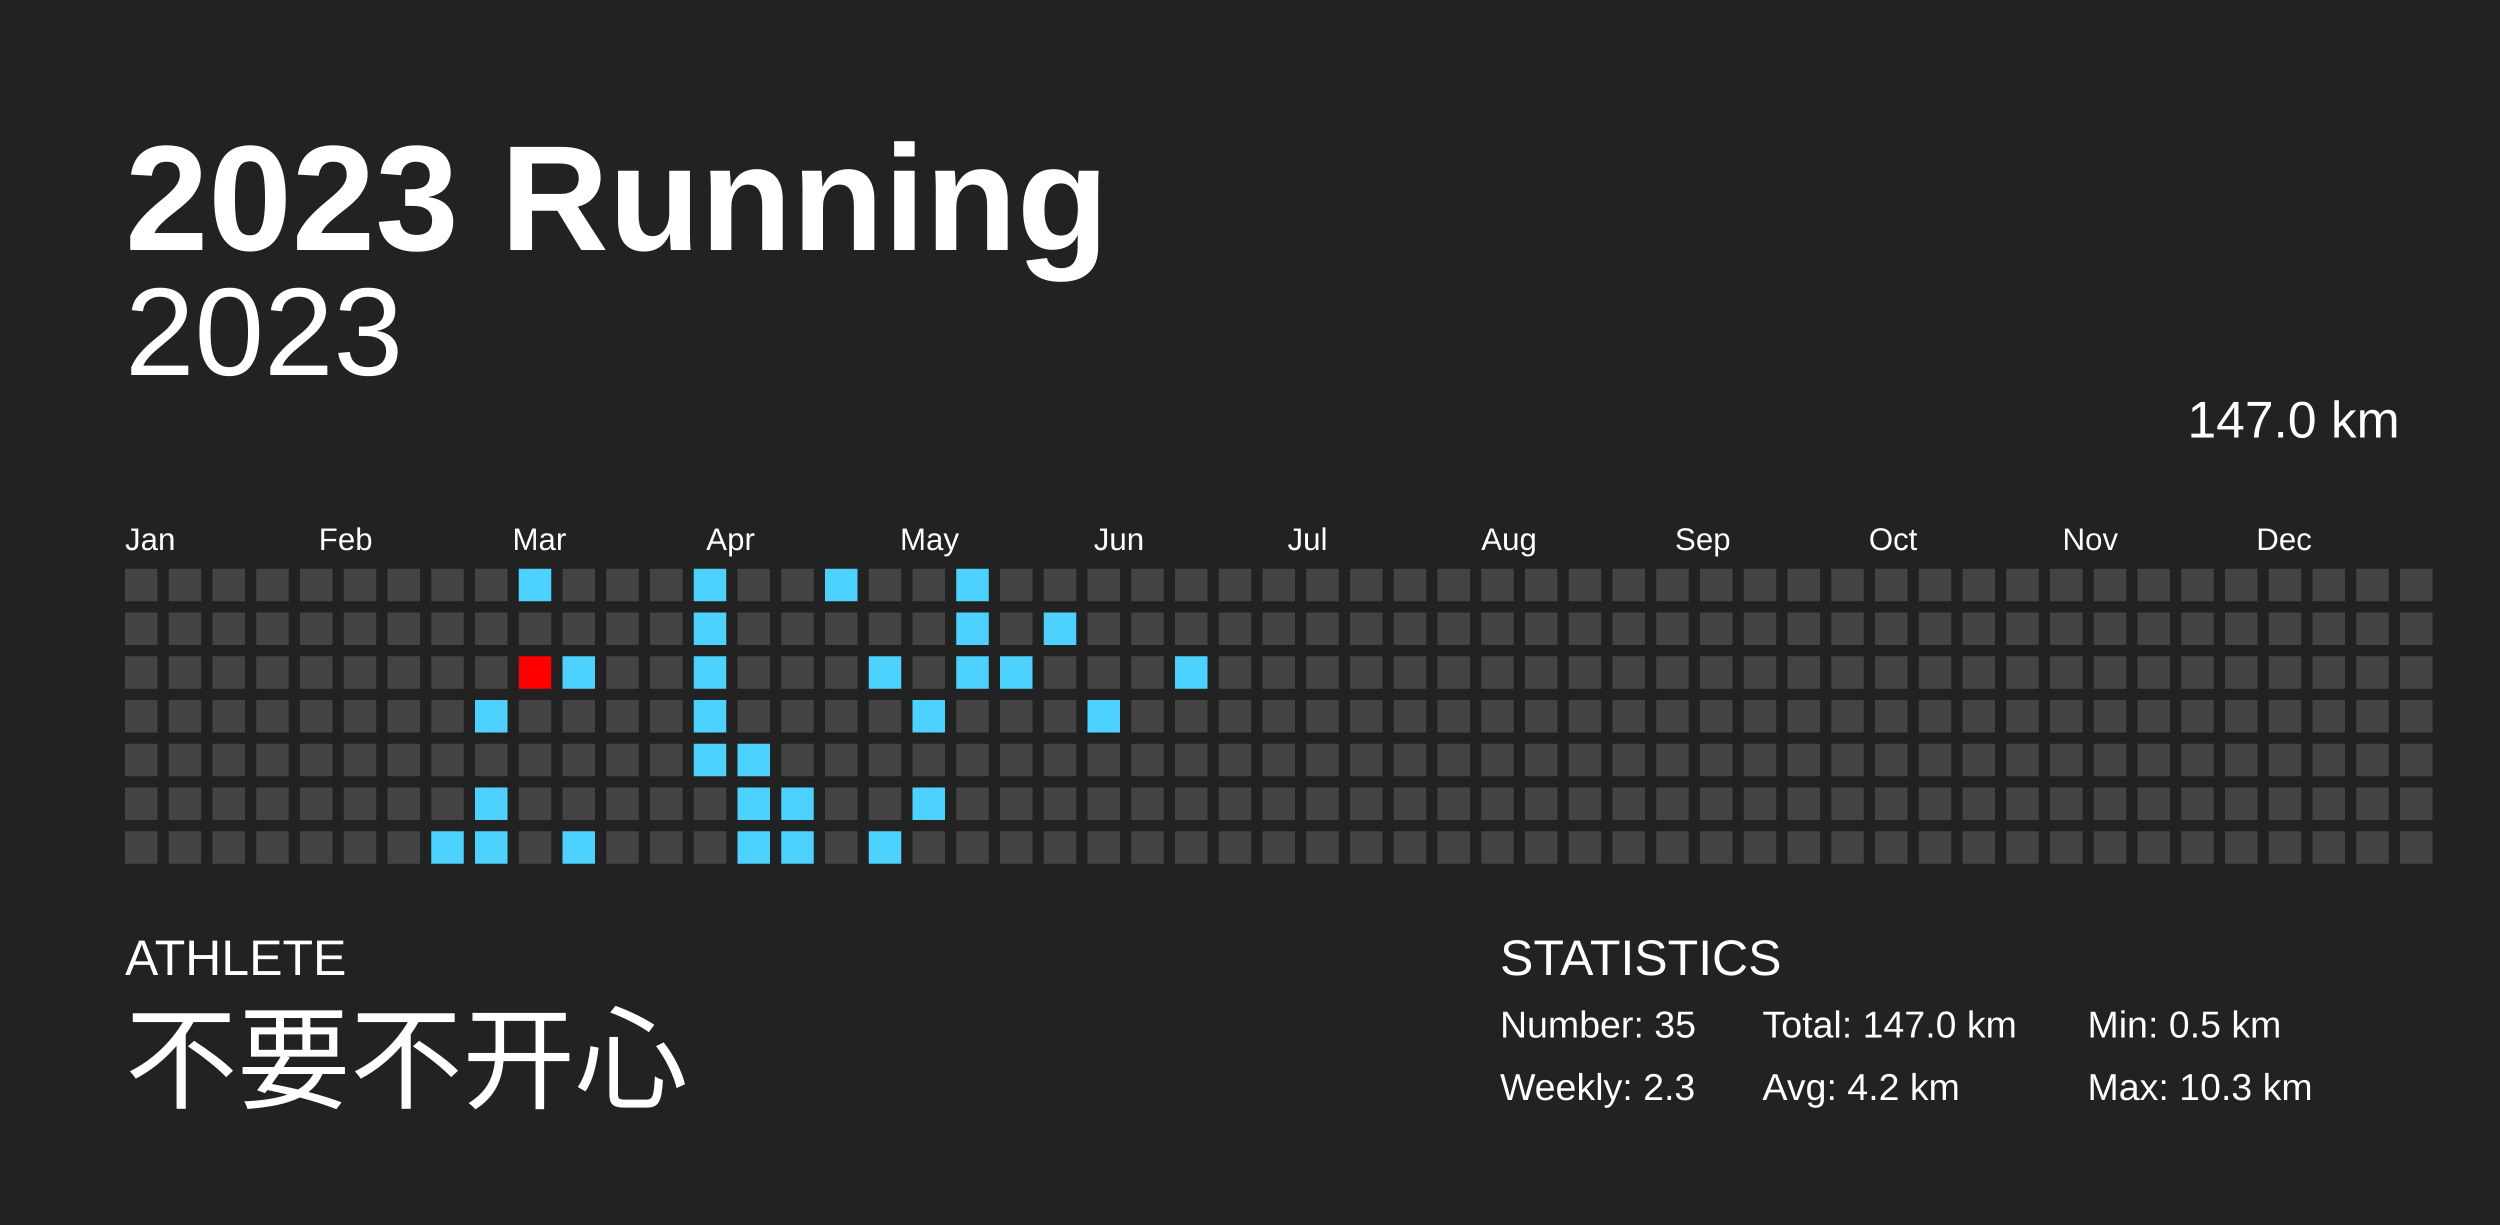
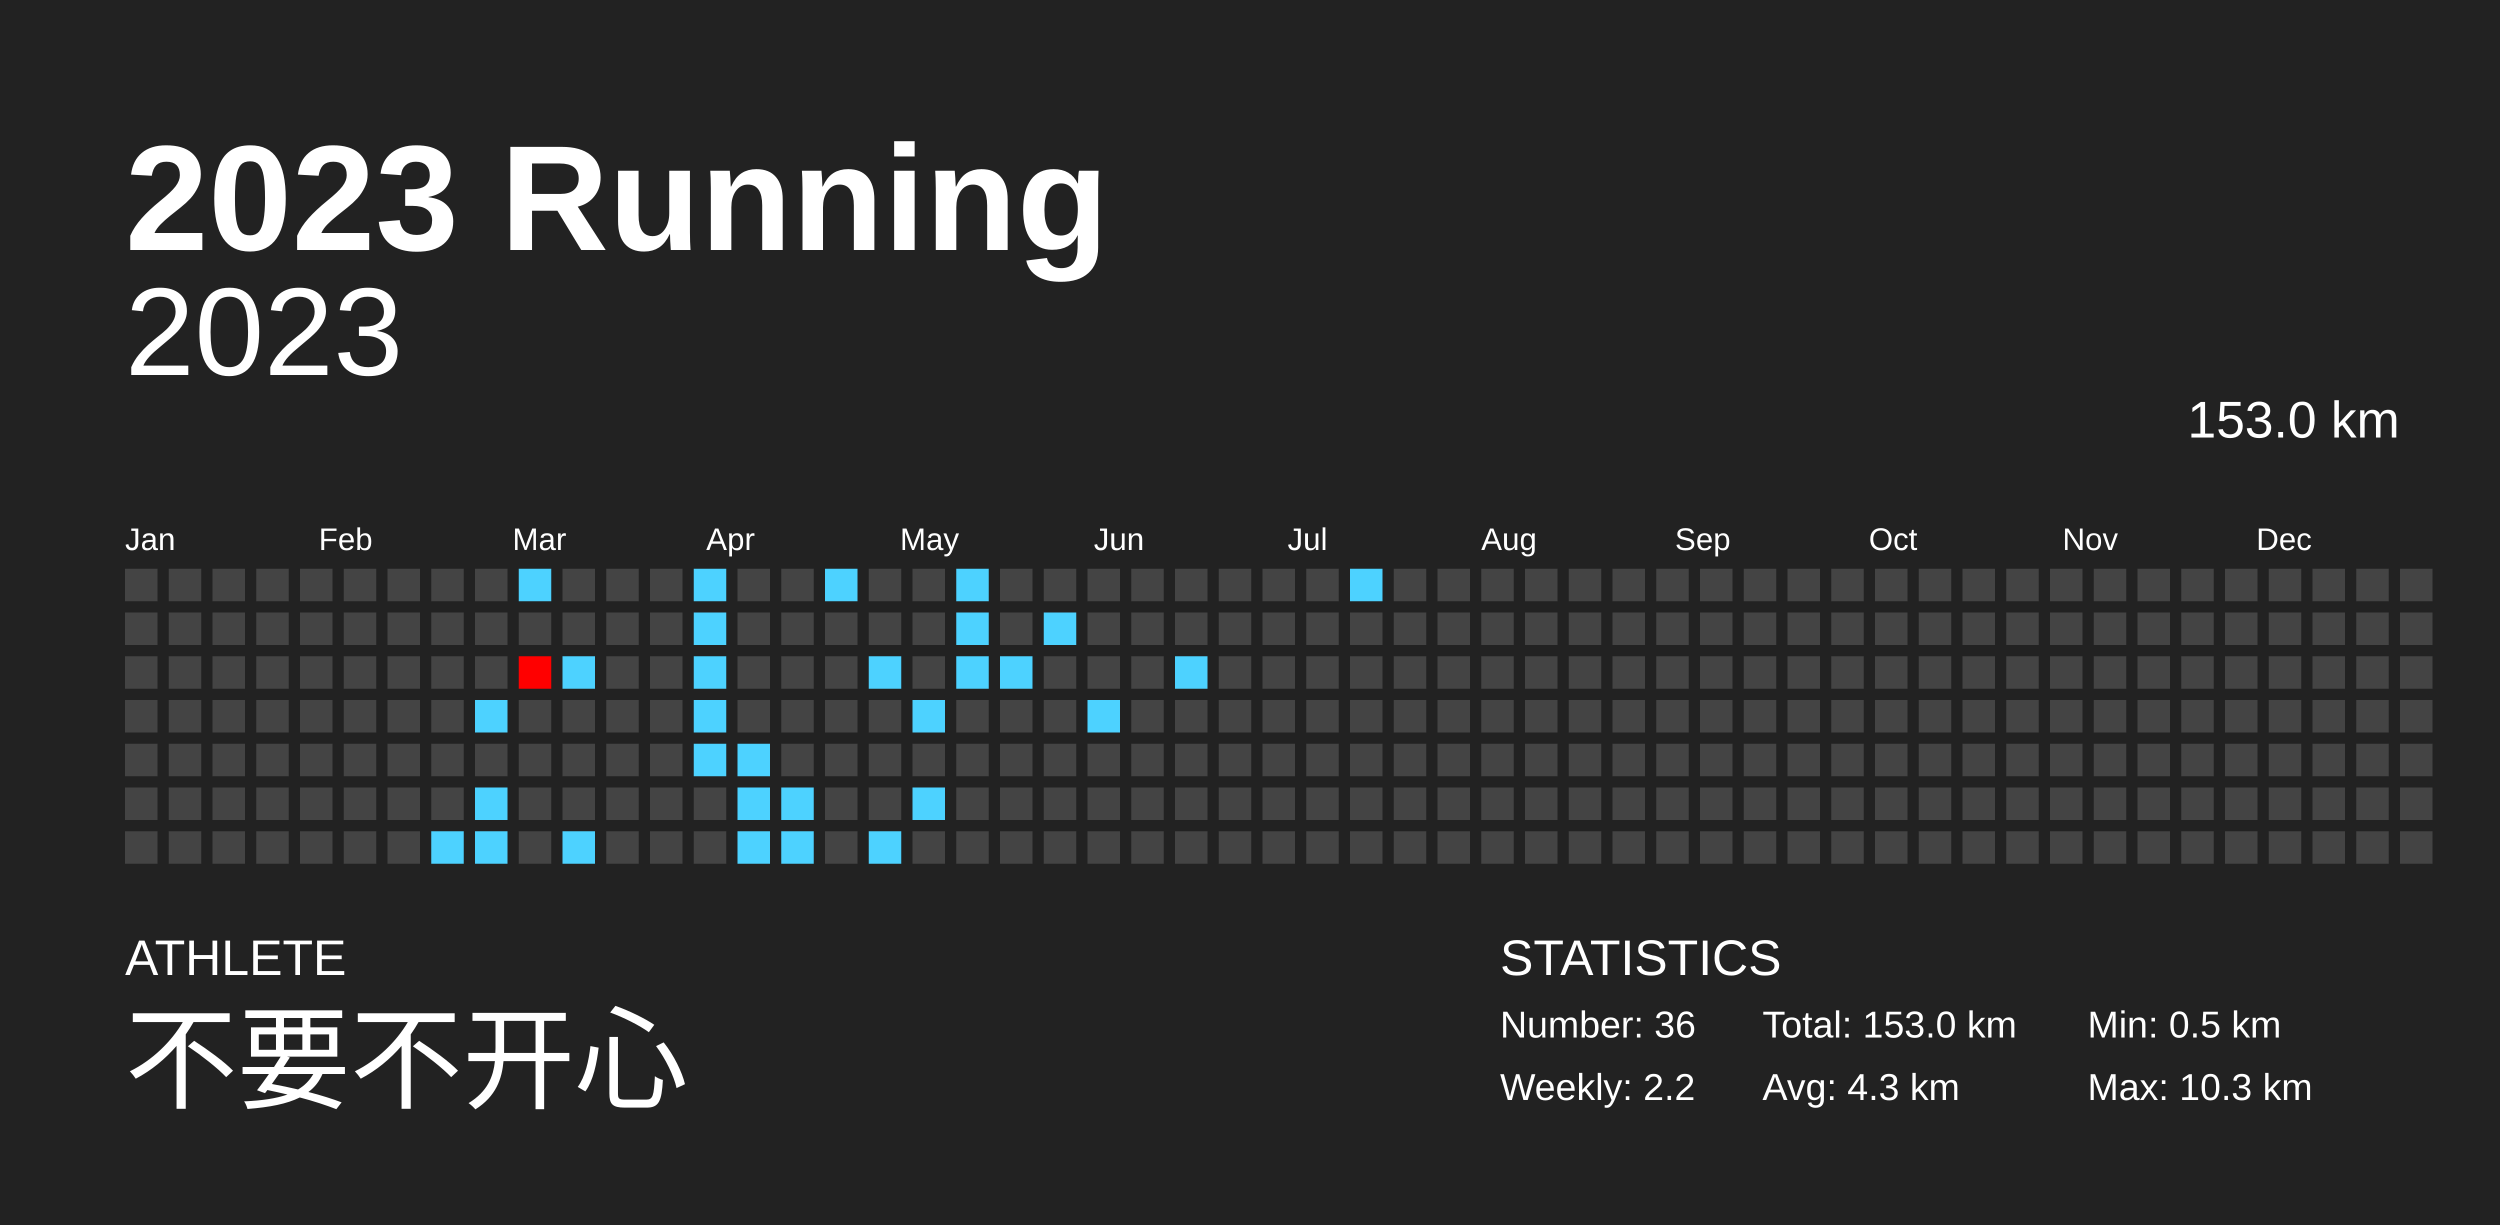
<svg xmlns="http://www.w3.org/2000/svg" baseProfile="full" height="98mm" version="1.1" viewBox="0,0,200,98" width="200mm">
  <defs />
  <rect fill="#222222" height="98" width="200" x="0" y="0" />
  <text fill="#FFFFFF" style="font-size:12px; font-family:Arial; font-weight:bold;" x="10" y="20">2023 Running</text>
  <text fill="#FFFFFF" style="font-size:4px; font-family:Arial" x="10" y="78">ATHLETE</text>
  <text fill="#FFFFFF" style="font-size:9px; font-family:Arial" x="10" y="88">不要不开心</text>
  <text fill="#FFFFFF" style="font-size:4px; font-family:Arial" x="120" y="78">STATISTICS</text>
-   <text fill="#FFFFFF" style="font-size:3px; font-family:Arial" x="120" y="83">Number: 35</text>
-   <text fill="#FFFFFF" style="font-size:3px; font-family:Arial" x="120" y="88">Weekly: 2.3</text>
-   <text fill="#FFFFFF" style="font-size:3px; font-family:Arial" x="141" y="83">Total: 147.0 km</text>
-   <text fill="#FFFFFF" style="font-size:3px; font-family:Arial" x="141" y="88">Avg: 4.2 km</text>
+   <text fill="#FFFFFF" style="font-size:3px; font-family:Arial" x="120" y="83">Number: 36</text>
+   <text fill="#FFFFFF" style="font-size:3px; font-family:Arial" x="120" y="88">Weekly: 2.2</text>
+   <text fill="#FFFFFF" style="font-size:3px; font-family:Arial" x="141" y="83">Total: 153.0 km</text>
+   <text fill="#FFFFFF" style="font-size:3px; font-family:Arial" x="141" y="88">Avg: 4.3 km</text>
  <text fill="#FFFFFF" style="font-size:3px; font-family:Arial" x="167" y="83">Min: 0.5 km</text>
  <text fill="#FFFFFF" style="font-size:3px; font-family:Arial" x="167" y="88">Max: 10.3 km</text>
  <text alignment-baseline="hanging" fill="#FFFFFF" style="font-size:10.0px; font-family:Arial;" x="10" y="30">2023</text>
-   <text alignment-baseline="hanging" fill="#FFFFFF" style="font-size:4.125px; font-family:Arial;" x="175" y="35">147.0 km</text>
+   <text alignment-baseline="hanging" fill="#FFFFFF" style="font-size:4.125px; font-family:Arial;" x="175" y="35">153.0 km</text>
  <text fill="#FFFFFF" style="font-size:2.5px; font-family:Arial" x="10.0" y="44">Jan</text>
  <text fill="#FFFFFF" style="font-size:2.5px; font-family:Arial" x="25.5" y="44">Feb</text>
  <text fill="#FFFFFF" style="font-size:2.5px; font-family:Arial" x="41.0" y="44">Mar</text>
  <text fill="#FFFFFF" style="font-size:2.5px; font-family:Arial" x="56.5" y="44">Apr</text>
  <text fill="#FFFFFF" style="font-size:2.5px; font-family:Arial" x="72.0" y="44">May</text>
  <text fill="#FFFFFF" style="font-size:2.5px; font-family:Arial" x="87.5" y="44">Jun</text>
  <text fill="#FFFFFF" style="font-size:2.5px; font-family:Arial" x="103.0" y="44">Jul</text>
  <text fill="#FFFFFF" style="font-size:2.5px; font-family:Arial" x="118.5" y="44">Aug</text>
  <text fill="#FFFFFF" style="font-size:2.5px; font-family:Arial" x="134.0" y="44">Sep</text>
  <text fill="#FFFFFF" style="font-size:2.5px; font-family:Arial" x="149.5" y="44">Oct</text>
  <text fill="#FFFFFF" style="font-size:2.5px; font-family:Arial" x="165.0" y="44">Nov</text>
  <text fill="#FFFFFF" style="font-size:2.5px; font-family:Arial" x="180.5" y="44">Dec</text>
  <rect fill="#444444" height="2.6" width="2.6" x="10.0" y="45.5" />
  <rect fill="#444444" height="2.6" width="2.6" x="10.0" y="49.0" />
  <rect fill="#444444" height="2.6" width="2.6" x="10.0" y="52.5" />
  <rect fill="#444444" height="2.6" width="2.6" x="10.0" y="56.0" />
  <rect fill="#444444" height="2.6" width="2.6" x="10.0" y="59.5" />
  <rect fill="#444444" height="2.6" width="2.6" x="10.0" y="63.0" />
  <rect fill="#444444" height="2.6" width="2.6" x="10.0" y="66.5" />
  <rect fill="#444444" height="2.6" width="2.6" x="13.5" y="45.5" />
  <rect fill="#444444" height="2.6" width="2.6" x="13.5" y="49.0" />
  <rect fill="#444444" height="2.6" width="2.6" x="13.5" y="52.5" />
  <rect fill="#444444" height="2.6" width="2.6" x="13.5" y="56.0" />
  <rect fill="#444444" height="2.6" width="2.6" x="13.5" y="59.5" />
  <rect fill="#444444" height="2.6" width="2.6" x="13.5" y="63.0" />
  <rect fill="#444444" height="2.6" width="2.6" x="13.5" y="66.5" />
  <rect fill="#444444" height="2.6" width="2.6" x="17.0" y="45.5" />
  <rect fill="#444444" height="2.6" width="2.6" x="17.0" y="49.0" />
  <rect fill="#444444" height="2.6" width="2.6" x="17.0" y="52.5" />
  <rect fill="#444444" height="2.6" width="2.6" x="17.0" y="56.0" />
  <rect fill="#444444" height="2.6" width="2.6" x="17.0" y="59.5" />
  <rect fill="#444444" height="2.6" width="2.6" x="17.0" y="63.0" />
  <rect fill="#444444" height="2.6" width="2.6" x="17.0" y="66.5" />
  <rect fill="#444444" height="2.6" width="2.6" x="20.5" y="45.5" />
  <rect fill="#444444" height="2.6" width="2.6" x="20.5" y="49.0" />
  <rect fill="#444444" height="2.6" width="2.6" x="20.5" y="52.5" />
  <rect fill="#444444" height="2.6" width="2.6" x="20.5" y="56.0" />
  <rect fill="#444444" height="2.6" width="2.6" x="20.5" y="59.5" />
  <rect fill="#444444" height="2.6" width="2.6" x="20.5" y="63.0" />
  <rect fill="#444444" height="2.6" width="2.6" x="20.5" y="66.5" />
  <rect fill="#444444" height="2.6" width="2.6" x="24.0" y="45.5" />
  <rect fill="#444444" height="2.6" width="2.6" x="24.0" y="49.0" />
  <rect fill="#444444" height="2.6" width="2.6" x="24.0" y="52.5" />
  <rect fill="#444444" height="2.6" width="2.6" x="24.0" y="56.0" />
  <rect fill="#444444" height="2.6" width="2.6" x="24.0" y="59.5" />
  <rect fill="#444444" height="2.6" width="2.6" x="24.0" y="63.0" />
  <rect fill="#444444" height="2.6" width="2.6" x="24.0" y="66.5" />
  <rect fill="#444444" height="2.6" width="2.6" x="27.5" y="45.5" />
  <rect fill="#444444" height="2.6" width="2.6" x="27.5" y="49.0" />
  <rect fill="#444444" height="2.6" width="2.6" x="27.5" y="52.5" />
  <rect fill="#444444" height="2.6" width="2.6" x="27.5" y="56.0" />
  <rect fill="#444444" height="2.6" width="2.6" x="27.5" y="59.5" />
  <rect fill="#444444" height="2.6" width="2.6" x="27.5" y="63.0" />
  <rect fill="#444444" height="2.6" width="2.6" x="27.5" y="66.5" />
  <rect fill="#444444" height="2.6" width="2.6" x="31.0" y="45.5" />
  <rect fill="#444444" height="2.6" width="2.6" x="31.0" y="49.0" />
  <rect fill="#444444" height="2.6" width="2.6" x="31.0" y="52.5" />
  <rect fill="#444444" height="2.6" width="2.6" x="31.0" y="56.0" />
  <rect fill="#444444" height="2.6" width="2.6" x="31.0" y="59.5" />
  <rect fill="#444444" height="2.6" width="2.6" x="31.0" y="63.0" />
  <rect fill="#444444" height="2.6" width="2.6" x="31.0" y="66.5" />
  <rect fill="#444444" height="2.6" width="2.6" x="34.5" y="45.5" />
  <rect fill="#444444" height="2.6" width="2.6" x="34.5" y="49.0" />
  <rect fill="#444444" height="2.6" width="2.6" x="34.5" y="52.5" />
  <rect fill="#444444" height="2.6" width="2.6" x="34.5" y="56.0" />
  <rect fill="#444444" height="2.6" width="2.6" x="34.5" y="59.5" />
  <rect fill="#444444" height="2.6" width="2.6" x="34.5" y="63.0" />
  <rect fill="#4dd2ff" height="2.6" width="2.6" x="34.5" y="66.5" />
  <rect fill="#444444" height="2.6" width="2.6" x="38.0" y="45.5" />
  <rect fill="#444444" height="2.6" width="2.6" x="38.0" y="49.0" />
  <rect fill="#444444" height="2.6" width="2.6" x="38.0" y="52.5" />
  <rect fill="#4dd2ff" height="2.6" width="2.6" x="38.0" y="56.0" />
  <rect fill="#444444" height="2.6" width="2.6" x="38.0" y="59.5" />
  <rect fill="#4dd2ff" height="2.6" width="2.6" x="38.0" y="63.0" />
  <rect fill="#4dd2ff" height="2.6" width="2.6" x="38.0" y="66.5" />
  <rect fill="#4dd2ff" height="2.6" width="2.6" x="41.5" y="45.5" />
  <rect fill="#444444" height="2.6" width="2.6" x="41.5" y="49.0" />
  <rect fill="#ff0000" height="2.6" width="2.6" x="41.5" y="52.5" />
  <rect fill="#444444" height="2.6" width="2.6" x="41.5" y="56.0" />
  <rect fill="#444444" height="2.6" width="2.6" x="41.5" y="59.5" />
  <rect fill="#444444" height="2.6" width="2.6" x="41.5" y="63.0" />
  <rect fill="#444444" height="2.6" width="2.6" x="41.5" y="66.5" />
  <rect fill="#444444" height="2.6" width="2.6" x="45.0" y="45.5" />
  <rect fill="#444444" height="2.6" width="2.6" x="45.0" y="49.0" />
  <rect fill="#4dd2ff" height="2.6" width="2.6" x="45.0" y="52.5" />
  <rect fill="#444444" height="2.6" width="2.6" x="45.0" y="56.0" />
  <rect fill="#444444" height="2.6" width="2.6" x="45.0" y="59.5" />
  <rect fill="#444444" height="2.6" width="2.6" x="45.0" y="63.0" />
  <rect fill="#4dd2ff" height="2.6" width="2.6" x="45.0" y="66.5" />
  <rect fill="#444444" height="2.6" width="2.6" x="48.5" y="45.5" />
  <rect fill="#444444" height="2.6" width="2.6" x="48.5" y="49.0" />
  <rect fill="#444444" height="2.6" width="2.6" x="48.5" y="52.5" />
  <rect fill="#444444" height="2.6" width="2.6" x="48.5" y="56.0" />
  <rect fill="#444444" height="2.6" width="2.6" x="48.5" y="59.5" />
  <rect fill="#444444" height="2.6" width="2.6" x="48.5" y="63.0" />
  <rect fill="#444444" height="2.6" width="2.6" x="48.5" y="66.5" />
  <rect fill="#444444" height="2.6" width="2.6" x="52.0" y="45.5" />
  <rect fill="#444444" height="2.6" width="2.6" x="52.0" y="49.0" />
  <rect fill="#444444" height="2.6" width="2.6" x="52.0" y="52.5" />
  <rect fill="#444444" height="2.6" width="2.6" x="52.0" y="56.0" />
  <rect fill="#444444" height="2.6" width="2.6" x="52.0" y="59.5" />
  <rect fill="#444444" height="2.6" width="2.6" x="52.0" y="63.0" />
  <rect fill="#444444" height="2.6" width="2.6" x="52.0" y="66.5" />
  <rect fill="#4dd2ff" height="2.6" width="2.6" x="55.5" y="45.5" />
  <rect fill="#4dd2ff" height="2.6" width="2.6" x="55.5" y="49.0" />
  <rect fill="#4dd2ff" height="2.6" width="2.6" x="55.5" y="52.5" />
  <rect fill="#4dd2ff" height="2.6" width="2.6" x="55.5" y="56.0" />
  <rect fill="#4dd2ff" height="2.6" width="2.6" x="55.5" y="59.5" />
  <rect fill="#444444" height="2.6" width="2.6" x="55.5" y="63.0" />
  <rect fill="#444444" height="2.6" width="2.6" x="55.5" y="66.5" />
  <rect fill="#444444" height="2.6" width="2.6" x="59.0" y="45.5" />
  <rect fill="#444444" height="2.6" width="2.6" x="59.0" y="49.0" />
  <rect fill="#444444" height="2.6" width="2.6" x="59.0" y="52.5" />
  <rect fill="#444444" height="2.6" width="2.6" x="59.0" y="56.0" />
  <rect fill="#4dd2ff" height="2.6" width="2.6" x="59.0" y="59.5" />
  <rect fill="#4dd2ff" height="2.6" width="2.6" x="59.0" y="63.0" />
  <rect fill="#4dd2ff" height="2.6" width="2.6" x="59.0" y="66.5" />
  <rect fill="#444444" height="2.6" width="2.6" x="62.5" y="45.5" />
  <rect fill="#444444" height="2.6" width="2.6" x="62.5" y="49.0" />
  <rect fill="#444444" height="2.6" width="2.6" x="62.5" y="52.5" />
  <rect fill="#444444" height="2.6" width="2.6" x="62.5" y="56.0" />
  <rect fill="#444444" height="2.6" width="2.6" x="62.5" y="59.5" />
  <rect fill="#4dd2ff" height="2.6" width="2.6" x="62.5" y="63.0" />
  <rect fill="#4dd2ff" height="2.6" width="2.6" x="62.5" y="66.5" />
  <rect fill="#4dd2ff" height="2.6" width="2.6" x="66.0" y="45.5" />
  <rect fill="#444444" height="2.6" width="2.6" x="66.0" y="49.0" />
  <rect fill="#444444" height="2.6" width="2.6" x="66.0" y="52.5" />
  <rect fill="#444444" height="2.6" width="2.6" x="66.0" y="56.0" />
  <rect fill="#444444" height="2.6" width="2.6" x="66.0" y="59.5" />
  <rect fill="#444444" height="2.6" width="2.6" x="66.0" y="63.0" />
  <rect fill="#444444" height="2.6" width="2.6" x="66.0" y="66.5" />
  <rect fill="#444444" height="2.6" width="2.6" x="69.5" y="45.5" />
  <rect fill="#444444" height="2.6" width="2.6" x="69.5" y="49.0" />
  <rect fill="#4dd2ff" height="2.6" width="2.6" x="69.5" y="52.5" />
  <rect fill="#444444" height="2.6" width="2.6" x="69.5" y="56.0" />
  <rect fill="#444444" height="2.6" width="2.6" x="69.5" y="59.5" />
  <rect fill="#444444" height="2.6" width="2.6" x="69.5" y="63.0" />
  <rect fill="#4dd2ff" height="2.6" width="2.6" x="69.5" y="66.5" />
  <rect fill="#444444" height="2.6" width="2.6" x="73.0" y="45.5" />
  <rect fill="#444444" height="2.6" width="2.6" x="73.0" y="49.0" />
  <rect fill="#444444" height="2.6" width="2.6" x="73.0" y="52.5" />
  <rect fill="#4dd2ff" height="2.6" width="2.6" x="73.0" y="56.0" />
  <rect fill="#444444" height="2.6" width="2.6" x="73.0" y="59.5" />
  <rect fill="#4dd2ff" height="2.6" width="2.6" x="73.0" y="63.0" />
  <rect fill="#444444" height="2.6" width="2.6" x="73.0" y="66.5" />
  <rect fill="#4dd2ff" height="2.6" width="2.6" x="76.5" y="45.5" />
  <rect fill="#4dd2ff" height="2.6" width="2.6" x="76.5" y="49.0" />
  <rect fill="#4dd2ff" height="2.6" width="2.6" x="76.5" y="52.5" />
  <rect fill="#444444" height="2.6" width="2.6" x="76.5" y="56.0" />
  <rect fill="#444444" height="2.6" width="2.6" x="76.5" y="59.5" />
  <rect fill="#444444" height="2.6" width="2.6" x="76.5" y="63.0" />
  <rect fill="#444444" height="2.6" width="2.6" x="76.5" y="66.5" />
  <rect fill="#444444" height="2.6" width="2.6" x="80.0" y="45.5" />
  <rect fill="#444444" height="2.6" width="2.6" x="80.0" y="49.0" />
  <rect fill="#4dd2ff" height="2.6" width="2.6" x="80.0" y="52.5" />
  <rect fill="#444444" height="2.6" width="2.6" x="80.0" y="56.0" />
  <rect fill="#444444" height="2.6" width="2.6" x="80.0" y="59.5" />
  <rect fill="#444444" height="2.6" width="2.6" x="80.0" y="63.0" />
  <rect fill="#444444" height="2.6" width="2.6" x="80.0" y="66.5" />
  <rect fill="#444444" height="2.6" width="2.6" x="83.5" y="45.5" />
  <rect fill="#4dd2ff" height="2.6" width="2.6" x="83.5" y="49.0" />
  <rect fill="#444444" height="2.6" width="2.6" x="83.5" y="52.5" />
  <rect fill="#444444" height="2.6" width="2.6" x="83.5" y="56.0" />
  <rect fill="#444444" height="2.6" width="2.6" x="83.5" y="59.5" />
  <rect fill="#444444" height="2.6" width="2.6" x="83.5" y="63.0" />
  <rect fill="#444444" height="2.6" width="2.6" x="83.5" y="66.5" />
  <rect fill="#444444" height="2.6" width="2.6" x="87.0" y="45.5" />
  <rect fill="#444444" height="2.6" width="2.6" x="87.0" y="49.0" />
  <rect fill="#444444" height="2.6" width="2.6" x="87.0" y="52.5" />
  <rect fill="#4dd2ff" height="2.6" width="2.6" x="87.0" y="56.0" />
  <rect fill="#444444" height="2.6" width="2.6" x="87.0" y="59.5" />
  <rect fill="#444444" height="2.6" width="2.6" x="87.0" y="63.0" />
  <rect fill="#444444" height="2.6" width="2.6" x="87.0" y="66.5" />
  <rect fill="#444444" height="2.6" width="2.6" x="90.5" y="45.5" />
  <rect fill="#444444" height="2.6" width="2.6" x="90.5" y="49.0" />
  <rect fill="#444444" height="2.6" width="2.6" x="90.5" y="52.5" />
  <rect fill="#444444" height="2.6" width="2.6" x="90.5" y="56.0" />
  <rect fill="#444444" height="2.6" width="2.6" x="90.5" y="59.5" />
  <rect fill="#444444" height="2.6" width="2.6" x="90.5" y="63.0" />
  <rect fill="#444444" height="2.6" width="2.6" x="90.5" y="66.5" />
  <rect fill="#444444" height="2.6" width="2.6" x="94.0" y="45.5" />
  <rect fill="#444444" height="2.6" width="2.6" x="94.0" y="49.0" />
  <rect fill="#4dd2ff" height="2.6" width="2.6" x="94.0" y="52.5" />
  <rect fill="#444444" height="2.6" width="2.6" x="94.0" y="56.0" />
  <rect fill="#444444" height="2.6" width="2.6" x="94.0" y="59.5" />
  <rect fill="#444444" height="2.6" width="2.6" x="94.0" y="63.0" />
  <rect fill="#444444" height="2.6" width="2.6" x="94.0" y="66.5" />
  <rect fill="#444444" height="2.6" width="2.6" x="97.5" y="45.5" />
  <rect fill="#444444" height="2.6" width="2.6" x="97.5" y="49.0" />
  <rect fill="#444444" height="2.6" width="2.6" x="97.5" y="52.5" />
  <rect fill="#444444" height="2.6" width="2.6" x="97.5" y="56.0" />
  <rect fill="#444444" height="2.6" width="2.6" x="97.5" y="59.5" />
  <rect fill="#444444" height="2.6" width="2.6" x="97.5" y="63.0" />
  <rect fill="#444444" height="2.6" width="2.6" x="97.5" y="66.5" />
  <rect fill="#444444" height="2.6" width="2.6" x="101.0" y="45.5" />
  <rect fill="#444444" height="2.6" width="2.6" x="101.0" y="49.0" />
  <rect fill="#444444" height="2.6" width="2.6" x="101.0" y="52.5" />
  <rect fill="#444444" height="2.6" width="2.6" x="101.0" y="56.0" />
  <rect fill="#444444" height="2.6" width="2.6" x="101.0" y="59.5" />
  <rect fill="#444444" height="2.6" width="2.6" x="101.0" y="63.0" />
  <rect fill="#444444" height="2.6" width="2.6" x="101.0" y="66.5" />
  <rect fill="#444444" height="2.6" width="2.6" x="104.5" y="45.5" />
  <rect fill="#444444" height="2.6" width="2.6" x="104.5" y="49.0" />
  <rect fill="#444444" height="2.6" width="2.6" x="104.5" y="52.5" />
  <rect fill="#444444" height="2.6" width="2.6" x="104.5" y="56.0" />
  <rect fill="#444444" height="2.6" width="2.6" x="104.5" y="59.5" />
  <rect fill="#444444" height="2.6" width="2.6" x="104.5" y="63.0" />
  <rect fill="#444444" height="2.6" width="2.6" x="104.5" y="66.5" />
-   <rect fill="#444444" height="2.6" width="2.6" x="108.0" y="45.5" />
+   <rect fill="#4dd2ff" height="2.6" width="2.6" x="108.0" y="45.5" />
  <rect fill="#444444" height="2.6" width="2.6" x="108.0" y="49.0" />
  <rect fill="#444444" height="2.6" width="2.6" x="108.0" y="52.5" />
  <rect fill="#444444" height="2.6" width="2.6" x="108.0" y="56.0" />
  <rect fill="#444444" height="2.6" width="2.6" x="108.0" y="59.5" />
  <rect fill="#444444" height="2.6" width="2.6" x="108.0" y="63.0" />
  <rect fill="#444444" height="2.6" width="2.6" x="108.0" y="66.5" />
  <rect fill="#444444" height="2.6" width="2.6" x="111.5" y="45.5" />
  <rect fill="#444444" height="2.6" width="2.6" x="111.5" y="49.0" />
  <rect fill="#444444" height="2.6" width="2.6" x="111.5" y="52.5" />
  <rect fill="#444444" height="2.6" width="2.6" x="111.5" y="56.0" />
  <rect fill="#444444" height="2.6" width="2.6" x="111.5" y="59.5" />
  <rect fill="#444444" height="2.6" width="2.6" x="111.5" y="63.0" />
  <rect fill="#444444" height="2.6" width="2.6" x="111.5" y="66.5" />
  <rect fill="#444444" height="2.6" width="2.6" x="115.0" y="45.5" />
  <rect fill="#444444" height="2.6" width="2.6" x="115.0" y="49.0" />
  <rect fill="#444444" height="2.6" width="2.6" x="115.0" y="52.5" />
  <rect fill="#444444" height="2.6" width="2.6" x="115.0" y="56.0" />
  <rect fill="#444444" height="2.6" width="2.6" x="115.0" y="59.5" />
  <rect fill="#444444" height="2.6" width="2.6" x="115.0" y="63.0" />
  <rect fill="#444444" height="2.6" width="2.6" x="115.0" y="66.5" />
  <rect fill="#444444" height="2.6" width="2.6" x="118.5" y="45.5" />
  <rect fill="#444444" height="2.6" width="2.6" x="118.5" y="49.0" />
  <rect fill="#444444" height="2.6" width="2.6" x="118.5" y="52.5" />
  <rect fill="#444444" height="2.6" width="2.6" x="118.5" y="56.0" />
  <rect fill="#444444" height="2.6" width="2.6" x="118.5" y="59.5" />
  <rect fill="#444444" height="2.6" width="2.6" x="118.5" y="63.0" />
  <rect fill="#444444" height="2.6" width="2.6" x="118.5" y="66.5" />
  <rect fill="#444444" height="2.6" width="2.6" x="122.0" y="45.5" />
  <rect fill="#444444" height="2.6" width="2.6" x="122.0" y="49.0" />
  <rect fill="#444444" height="2.6" width="2.6" x="122.0" y="52.5" />
  <rect fill="#444444" height="2.6" width="2.6" x="122.0" y="56.0" />
  <rect fill="#444444" height="2.6" width="2.6" x="122.0" y="59.5" />
  <rect fill="#444444" height="2.6" width="2.6" x="122.0" y="63.0" />
  <rect fill="#444444" height="2.6" width="2.6" x="122.0" y="66.5" />
  <rect fill="#444444" height="2.6" width="2.6" x="125.5" y="45.5" />
  <rect fill="#444444" height="2.6" width="2.6" x="125.5" y="49.0" />
  <rect fill="#444444" height="2.6" width="2.6" x="125.5" y="52.5" />
  <rect fill="#444444" height="2.6" width="2.6" x="125.5" y="56.0" />
  <rect fill="#444444" height="2.6" width="2.6" x="125.5" y="59.5" />
  <rect fill="#444444" height="2.6" width="2.6" x="125.5" y="63.0" />
  <rect fill="#444444" height="2.6" width="2.6" x="125.5" y="66.5" />
  <rect fill="#444444" height="2.6" width="2.6" x="129.0" y="45.5" />
  <rect fill="#444444" height="2.6" width="2.6" x="129.0" y="49.0" />
  <rect fill="#444444" height="2.6" width="2.6" x="129.0" y="52.5" />
  <rect fill="#444444" height="2.6" width="2.6" x="129.0" y="56.0" />
  <rect fill="#444444" height="2.6" width="2.6" x="129.0" y="59.5" />
  <rect fill="#444444" height="2.6" width="2.6" x="129.0" y="63.0" />
  <rect fill="#444444" height="2.6" width="2.6" x="129.0" y="66.5" />
  <rect fill="#444444" height="2.6" width="2.6" x="132.5" y="45.5" />
  <rect fill="#444444" height="2.6" width="2.6" x="132.5" y="49.0" />
  <rect fill="#444444" height="2.6" width="2.6" x="132.5" y="52.5" />
  <rect fill="#444444" height="2.6" width="2.6" x="132.5" y="56.0" />
  <rect fill="#444444" height="2.6" width="2.6" x="132.5" y="59.5" />
  <rect fill="#444444" height="2.6" width="2.6" x="132.5" y="63.0" />
  <rect fill="#444444" height="2.6" width="2.6" x="132.5" y="66.5" />
  <rect fill="#444444" height="2.6" width="2.6" x="136.0" y="45.5" />
  <rect fill="#444444" height="2.6" width="2.6" x="136.0" y="49.0" />
  <rect fill="#444444" height="2.6" width="2.6" x="136.0" y="52.5" />
  <rect fill="#444444" height="2.6" width="2.6" x="136.0" y="56.0" />
  <rect fill="#444444" height="2.6" width="2.6" x="136.0" y="59.5" />
  <rect fill="#444444" height="2.6" width="2.6" x="136.0" y="63.0" />
  <rect fill="#444444" height="2.6" width="2.6" x="136.0" y="66.5" />
  <rect fill="#444444" height="2.6" width="2.6" x="139.5" y="45.5" />
  <rect fill="#444444" height="2.6" width="2.6" x="139.5" y="49.0" />
  <rect fill="#444444" height="2.6" width="2.6" x="139.5" y="52.5" />
  <rect fill="#444444" height="2.6" width="2.6" x="139.5" y="56.0" />
  <rect fill="#444444" height="2.6" width="2.6" x="139.5" y="59.5" />
  <rect fill="#444444" height="2.6" width="2.6" x="139.5" y="63.0" />
  <rect fill="#444444" height="2.6" width="2.6" x="139.5" y="66.5" />
  <rect fill="#444444" height="2.6" width="2.6" x="143.0" y="45.5" />
  <rect fill="#444444" height="2.6" width="2.6" x="143.0" y="49.0" />
  <rect fill="#444444" height="2.6" width="2.6" x="143.0" y="52.5" />
  <rect fill="#444444" height="2.6" width="2.6" x="143.0" y="56.0" />
  <rect fill="#444444" height="2.6" width="2.6" x="143.0" y="59.5" />
  <rect fill="#444444" height="2.6" width="2.6" x="143.0" y="63.0" />
  <rect fill="#444444" height="2.6" width="2.6" x="143.0" y="66.5" />
  <rect fill="#444444" height="2.6" width="2.6" x="146.5" y="45.5" />
  <rect fill="#444444" height="2.6" width="2.6" x="146.5" y="49.0" />
  <rect fill="#444444" height="2.6" width="2.6" x="146.5" y="52.5" />
  <rect fill="#444444" height="2.6" width="2.6" x="146.5" y="56.0" />
  <rect fill="#444444" height="2.6" width="2.6" x="146.5" y="59.5" />
  <rect fill="#444444" height="2.6" width="2.6" x="146.5" y="63.0" />
  <rect fill="#444444" height="2.6" width="2.6" x="146.5" y="66.5" />
  <rect fill="#444444" height="2.6" width="2.6" x="150.0" y="45.5" />
  <rect fill="#444444" height="2.6" width="2.6" x="150.0" y="49.0" />
  <rect fill="#444444" height="2.6" width="2.6" x="150.0" y="52.5" />
  <rect fill="#444444" height="2.6" width="2.6" x="150.0" y="56.0" />
  <rect fill="#444444" height="2.6" width="2.6" x="150.0" y="59.5" />
  <rect fill="#444444" height="2.6" width="2.6" x="150.0" y="63.0" />
  <rect fill="#444444" height="2.6" width="2.6" x="150.0" y="66.5" />
  <rect fill="#444444" height="2.6" width="2.6" x="153.5" y="45.5" />
  <rect fill="#444444" height="2.6" width="2.6" x="153.5" y="49.0" />
  <rect fill="#444444" height="2.6" width="2.6" x="153.5" y="52.5" />
  <rect fill="#444444" height="2.6" width="2.6" x="153.5" y="56.0" />
  <rect fill="#444444" height="2.6" width="2.6" x="153.5" y="59.5" />
  <rect fill="#444444" height="2.6" width="2.6" x="153.5" y="63.0" />
  <rect fill="#444444" height="2.6" width="2.6" x="153.5" y="66.5" />
  <rect fill="#444444" height="2.6" width="2.6" x="157.0" y="45.5" />
  <rect fill="#444444" height="2.6" width="2.6" x="157.0" y="49.0" />
  <rect fill="#444444" height="2.6" width="2.6" x="157.0" y="52.5" />
  <rect fill="#444444" height="2.6" width="2.6" x="157.0" y="56.0" />
  <rect fill="#444444" height="2.6" width="2.6" x="157.0" y="59.5" />
  <rect fill="#444444" height="2.6" width="2.6" x="157.0" y="63.0" />
  <rect fill="#444444" height="2.6" width="2.6" x="157.0" y="66.5" />
  <rect fill="#444444" height="2.6" width="2.6" x="160.5" y="45.5" />
  <rect fill="#444444" height="2.6" width="2.6" x="160.5" y="49.0" />
  <rect fill="#444444" height="2.6" width="2.6" x="160.5" y="52.5" />
  <rect fill="#444444" height="2.6" width="2.6" x="160.5" y="56.0" />
  <rect fill="#444444" height="2.6" width="2.6" x="160.5" y="59.5" />
  <rect fill="#444444" height="2.6" width="2.6" x="160.5" y="63.0" />
  <rect fill="#444444" height="2.6" width="2.6" x="160.5" y="66.5" />
  <rect fill="#444444" height="2.6" width="2.6" x="164.0" y="45.5" />
  <rect fill="#444444" height="2.6" width="2.6" x="164.0" y="49.0" />
  <rect fill="#444444" height="2.6" width="2.6" x="164.0" y="52.5" />
  <rect fill="#444444" height="2.6" width="2.6" x="164.0" y="56.0" />
  <rect fill="#444444" height="2.6" width="2.6" x="164.0" y="59.5" />
  <rect fill="#444444" height="2.6" width="2.6" x="164.0" y="63.0" />
  <rect fill="#444444" height="2.6" width="2.6" x="164.0" y="66.5" />
  <rect fill="#444444" height="2.6" width="2.6" x="167.5" y="45.5" />
  <rect fill="#444444" height="2.6" width="2.6" x="167.5" y="49.0" />
  <rect fill="#444444" height="2.6" width="2.6" x="167.5" y="52.5" />
  <rect fill="#444444" height="2.6" width="2.6" x="167.5" y="56.0" />
  <rect fill="#444444" height="2.6" width="2.6" x="167.5" y="59.5" />
  <rect fill="#444444" height="2.6" width="2.6" x="167.5" y="63.0" />
  <rect fill="#444444" height="2.6" width="2.6" x="167.5" y="66.5" />
  <rect fill="#444444" height="2.6" width="2.6" x="171.0" y="45.5" />
  <rect fill="#444444" height="2.6" width="2.6" x="171.0" y="49.0" />
  <rect fill="#444444" height="2.6" width="2.6" x="171.0" y="52.5" />
  <rect fill="#444444" height="2.6" width="2.6" x="171.0" y="56.0" />
  <rect fill="#444444" height="2.6" width="2.6" x="171.0" y="59.5" />
  <rect fill="#444444" height="2.6" width="2.6" x="171.0" y="63.0" />
  <rect fill="#444444" height="2.6" width="2.6" x="171.0" y="66.5" />
  <rect fill="#444444" height="2.6" width="2.6" x="174.5" y="45.5" />
  <rect fill="#444444" height="2.6" width="2.6" x="174.5" y="49.0" />
  <rect fill="#444444" height="2.6" width="2.6" x="174.5" y="52.5" />
  <rect fill="#444444" height="2.6" width="2.6" x="174.5" y="56.0" />
  <rect fill="#444444" height="2.6" width="2.6" x="174.5" y="59.5" />
  <rect fill="#444444" height="2.6" width="2.6" x="174.5" y="63.0" />
  <rect fill="#444444" height="2.6" width="2.6" x="174.5" y="66.5" />
  <rect fill="#444444" height="2.6" width="2.6" x="178.0" y="45.5" />
  <rect fill="#444444" height="2.6" width="2.6" x="178.0" y="49.0" />
  <rect fill="#444444" height="2.6" width="2.6" x="178.0" y="52.5" />
  <rect fill="#444444" height="2.6" width="2.6" x="178.0" y="56.0" />
  <rect fill="#444444" height="2.6" width="2.6" x="178.0" y="59.5" />
  <rect fill="#444444" height="2.6" width="2.6" x="178.0" y="63.0" />
  <rect fill="#444444" height="2.6" width="2.6" x="178.0" y="66.5" />
  <rect fill="#444444" height="2.6" width="2.6" x="181.5" y="45.5" />
  <rect fill="#444444" height="2.6" width="2.6" x="181.5" y="49.0" />
  <rect fill="#444444" height="2.6" width="2.6" x="181.5" y="52.5" />
  <rect fill="#444444" height="2.6" width="2.6" x="181.5" y="56.0" />
  <rect fill="#444444" height="2.6" width="2.6" x="181.5" y="59.5" />
  <rect fill="#444444" height="2.6" width="2.6" x="181.5" y="63.0" />
  <rect fill="#444444" height="2.6" width="2.6" x="181.5" y="66.5" />
  <rect fill="#444444" height="2.6" width="2.6" x="185.0" y="45.5" />
  <rect fill="#444444" height="2.6" width="2.6" x="185.0" y="49.0" />
  <rect fill="#444444" height="2.6" width="2.6" x="185.0" y="52.5" />
  <rect fill="#444444" height="2.6" width="2.6" x="185.0" y="56.0" />
  <rect fill="#444444" height="2.6" width="2.6" x="185.0" y="59.5" />
  <rect fill="#444444" height="2.6" width="2.6" x="185.0" y="63.0" />
  <rect fill="#444444" height="2.6" width="2.6" x="185.0" y="66.5" />
  <rect fill="#444444" height="2.6" width="2.6" x="188.5" y="45.5" />
  <rect fill="#444444" height="2.6" width="2.6" x="188.5" y="49.0" />
  <rect fill="#444444" height="2.6" width="2.6" x="188.5" y="52.5" />
  <rect fill="#444444" height="2.6" width="2.6" x="188.5" y="56.0" />
  <rect fill="#444444" height="2.6" width="2.6" x="188.5" y="59.5" />
  <rect fill="#444444" height="2.6" width="2.6" x="188.5" y="63.0" />
  <rect fill="#444444" height="2.6" width="2.6" x="188.5" y="66.5" />
  <rect fill="#444444" height="2.6" width="2.6" x="192.0" y="45.5" />
  <rect fill="#444444" height="2.6" width="2.6" x="192.0" y="49.0" />
  <rect fill="#444444" height="2.6" width="2.6" x="192.0" y="52.5" />
  <rect fill="#444444" height="2.6" width="2.6" x="192.0" y="56.0" />
  <rect fill="#444444" height="2.6" width="2.6" x="192.0" y="59.5" />
  <rect fill="#444444" height="2.6" width="2.6" x="192.0" y="63.0" />
  <rect fill="#444444" height="2.6" width="2.6" x="192.0" y="66.5" />
</svg>
